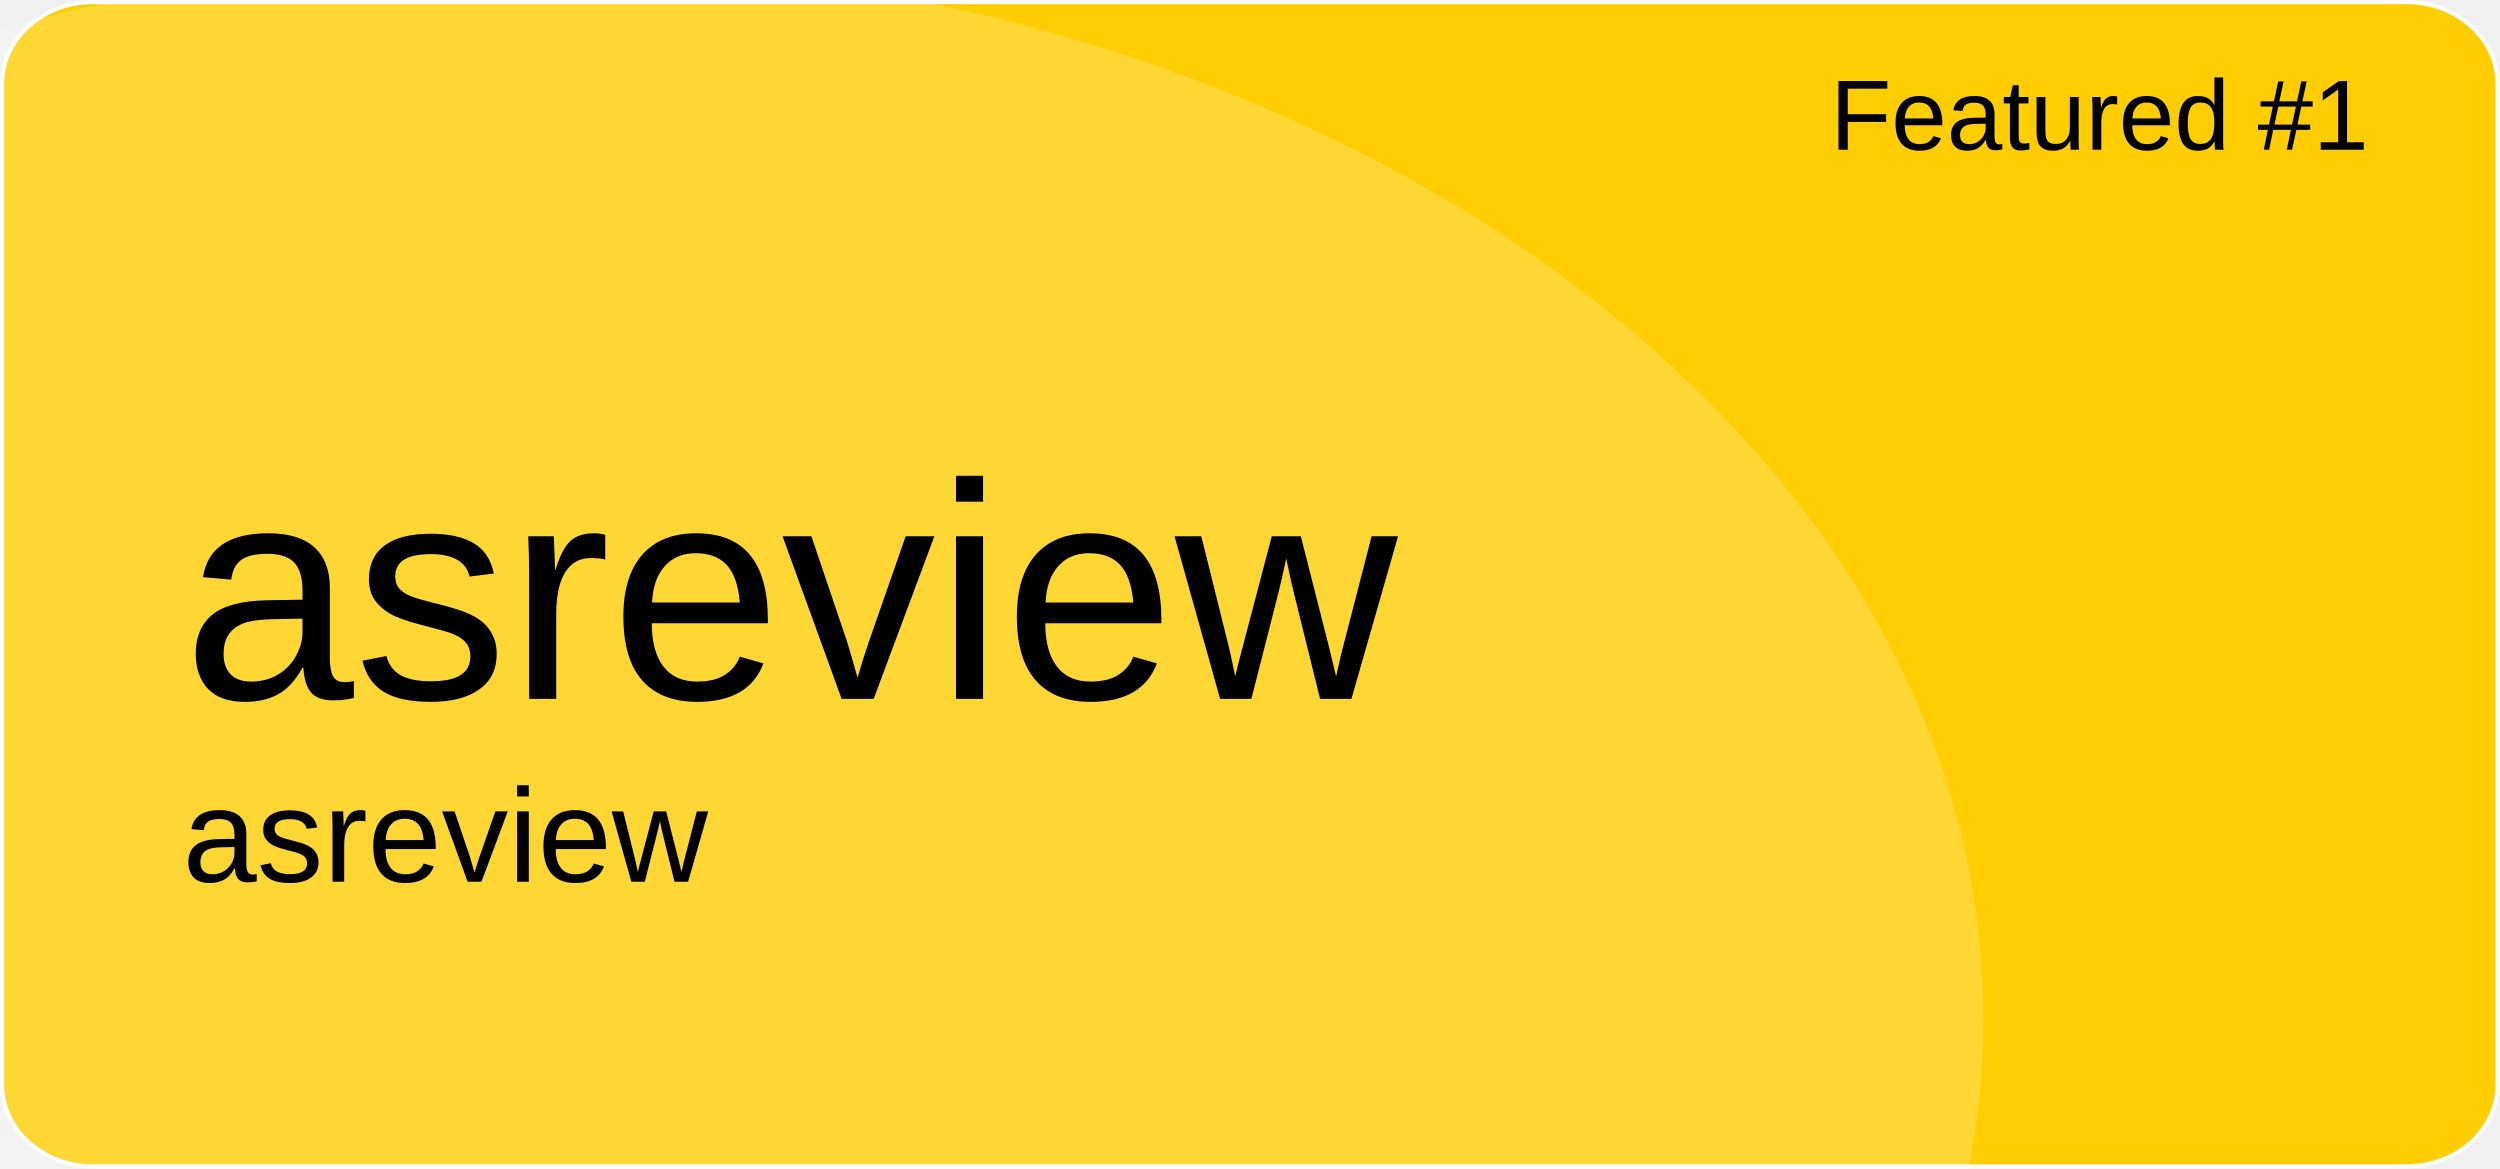
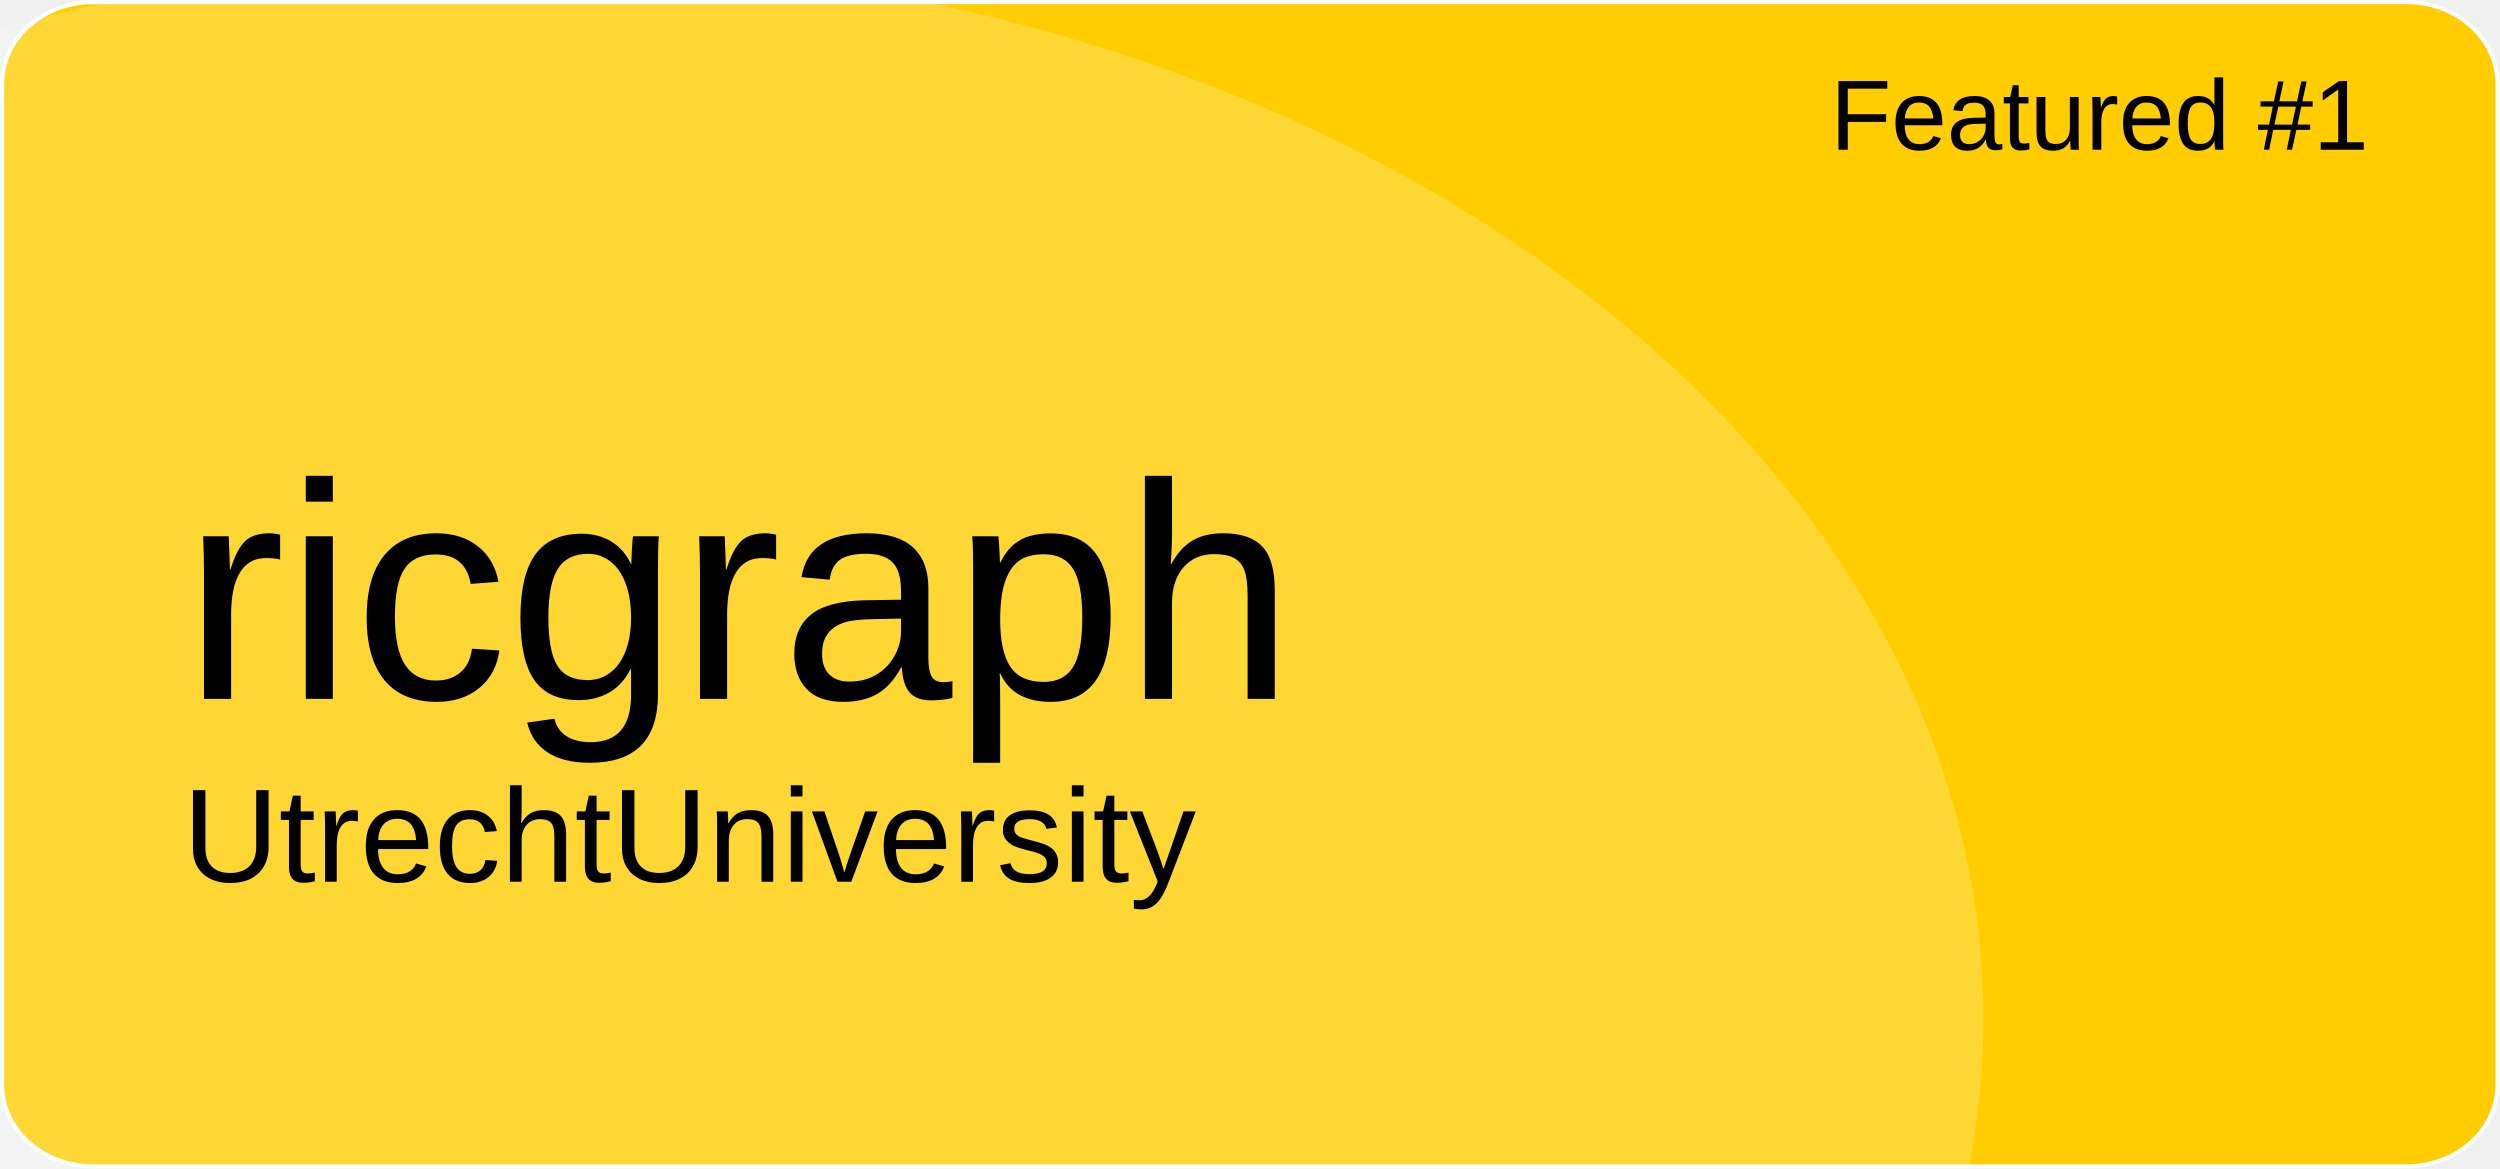
<svg xmlns="http://www.w3.org/2000/svg" version="1.1" id="a" x="0px" y="0px" viewBox="0 0 601 281" style="enable-background:new 0 0 601 281;" xml:space="preserve">
  <style type="text/css">
	.st0{fill:#FFCD00;stroke:#FFFFFF;stroke-miterlimit:10;}
	.st1{opacity:0.21;fill:#FFFFFF;enable-background:new    ;}
	.st2{font-family:'Arial';}
	.st3{font-size:24px;}
	.st4{font-size:74px;}
	.st5{font-size:32px;}
</style>
  <path id="b" class="st0" d="M22.4,0.5h556.1c12.1,0,21.9,8.8,21.9,19.6v240.7c0,10.8-9.8,19.6-21.9,19.6H22.4  c-12.1,0-21.9-8.8-21.9-19.6V20.1C0.5,9.3,10.3,0.5,22.4,0.5z" />
  <ellipse class="st1" cx="124.5" cy="244.9" rx="352.3" ry="254.4" />
  <text transform="matrix(1 0 0 1 440 36)" class="st2 st3">Featured #1</text>
-   <text transform="matrix(1 0 0 1 43.92 168.01)" class="st2 st4">asreview</text>
-   <text transform="matrix(1 0 0 1 43.92 211.97)" class="st2 st5">asreview</text>
+   <text transform="matrix(1 0 0 1 43.92 168.01)" class="st2 st4">ricgraph</text>
+   <text transform="matrix(1 0 0 1 43.92 211.97)" class="st2 st5">UtrechtUniversity</text>
</svg>
